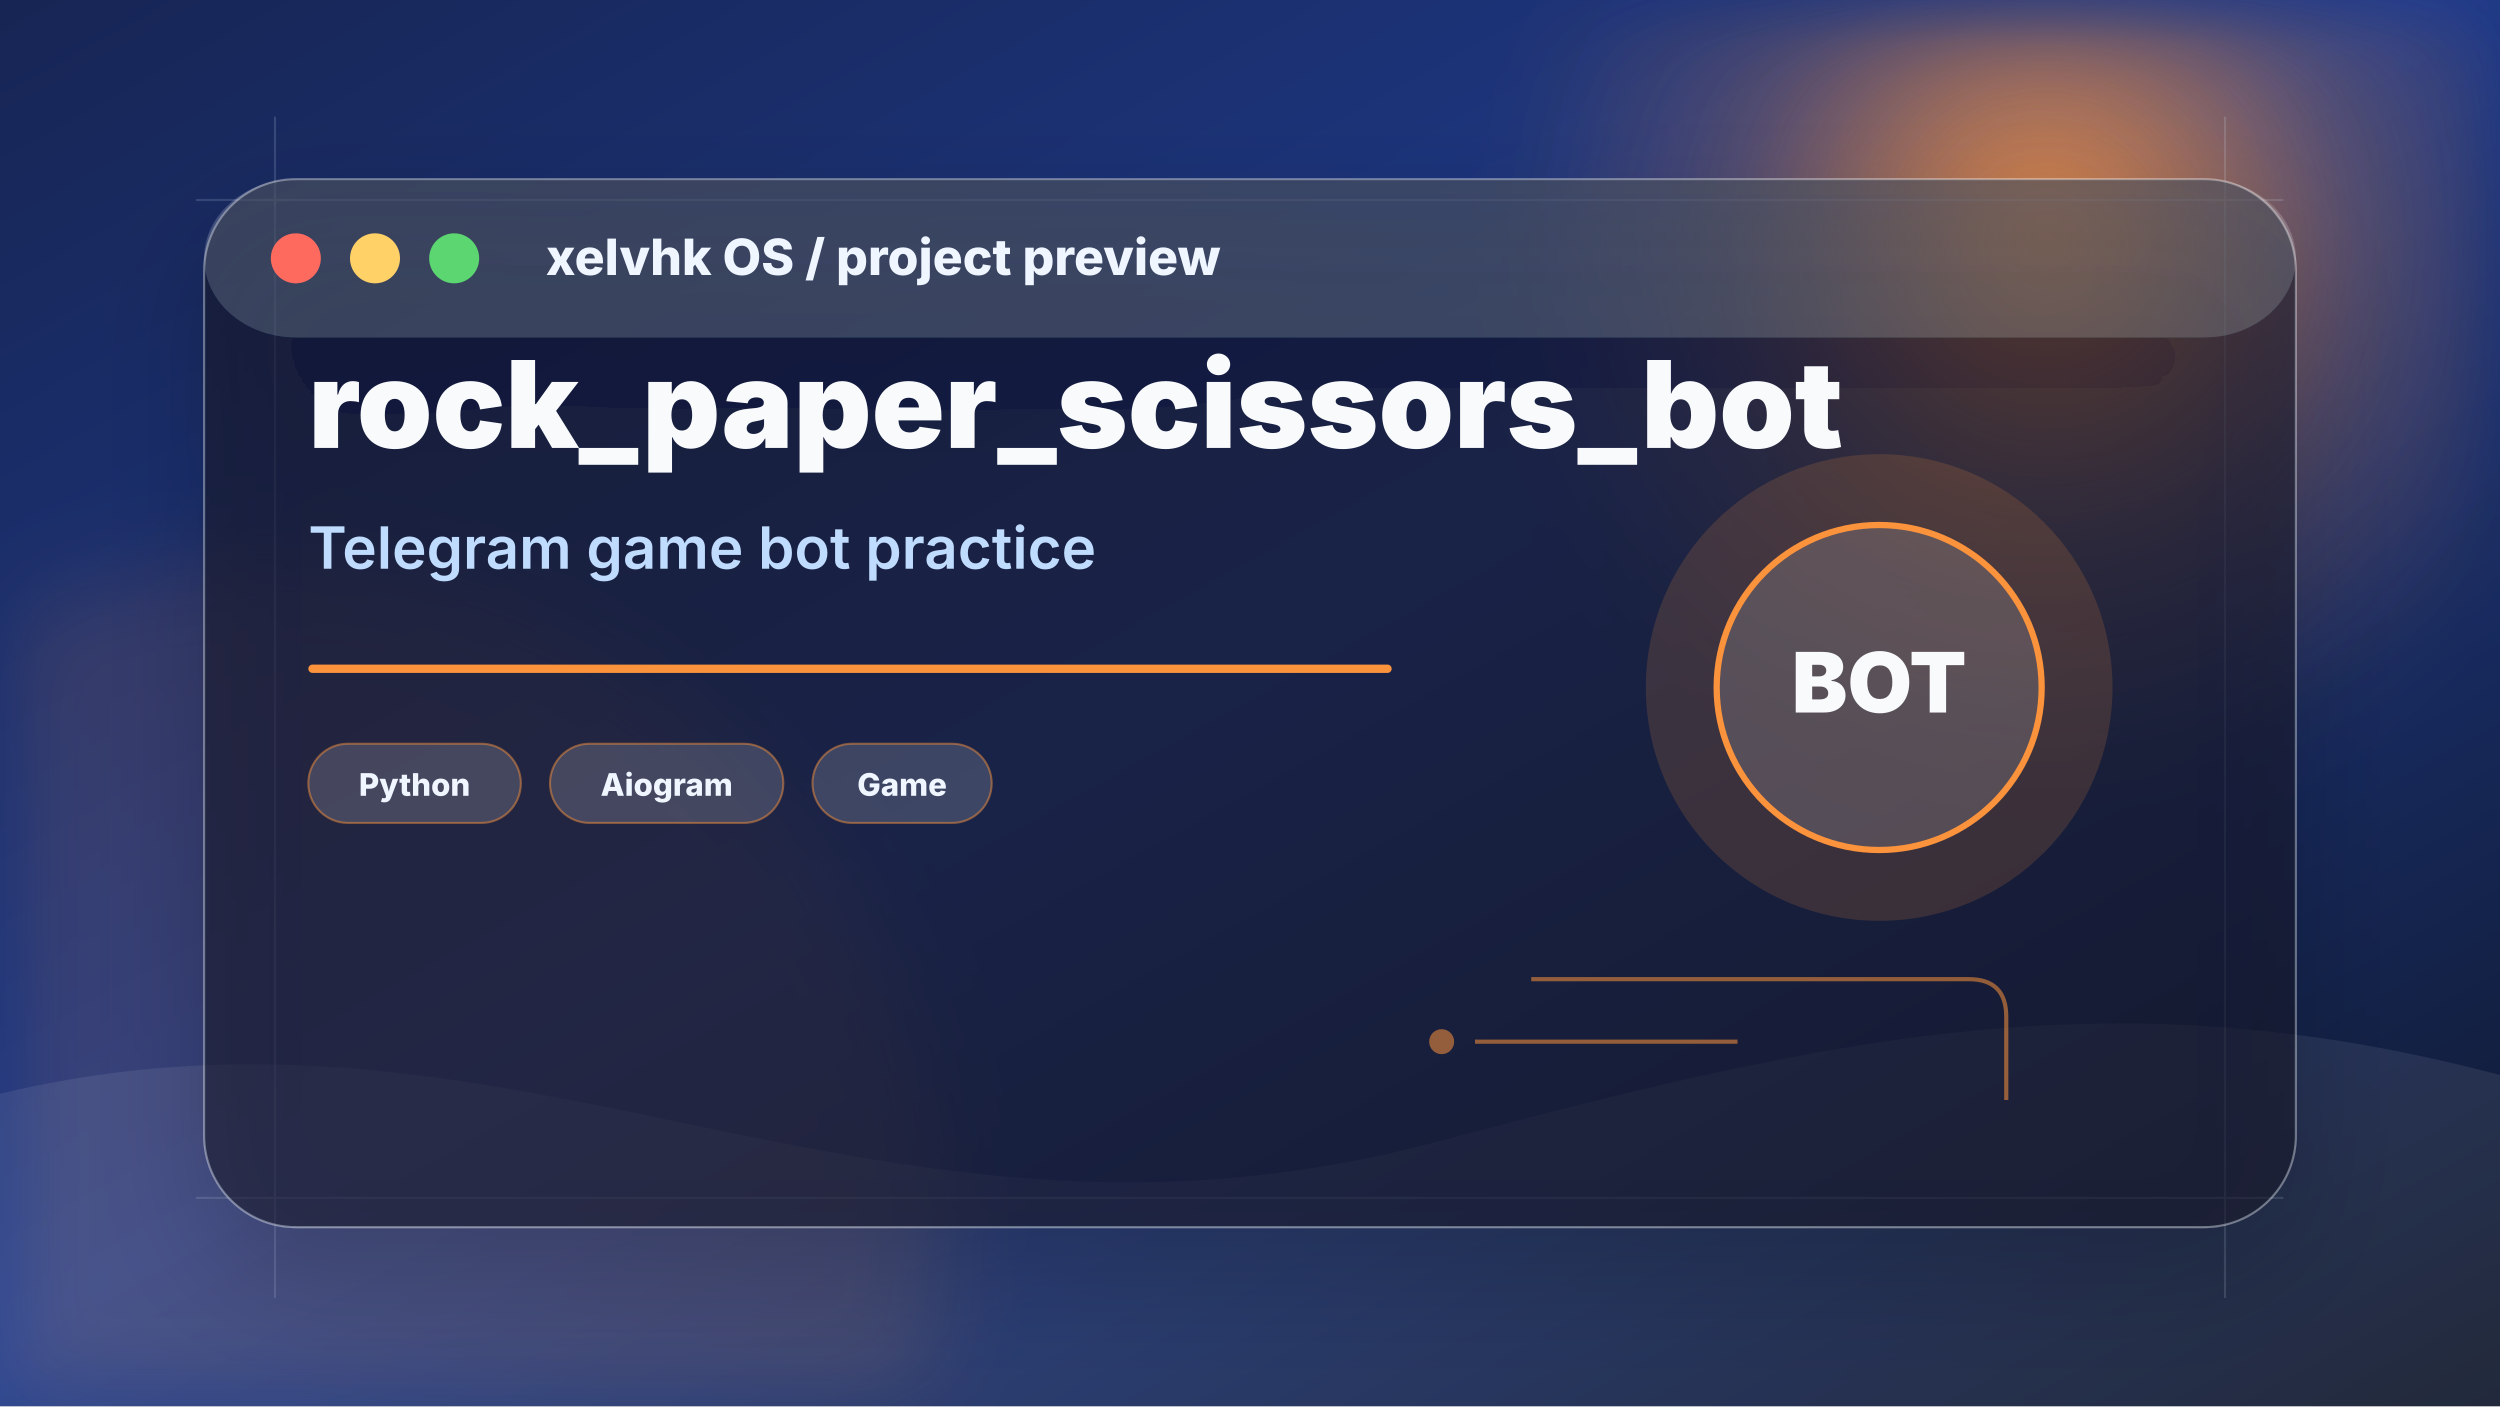
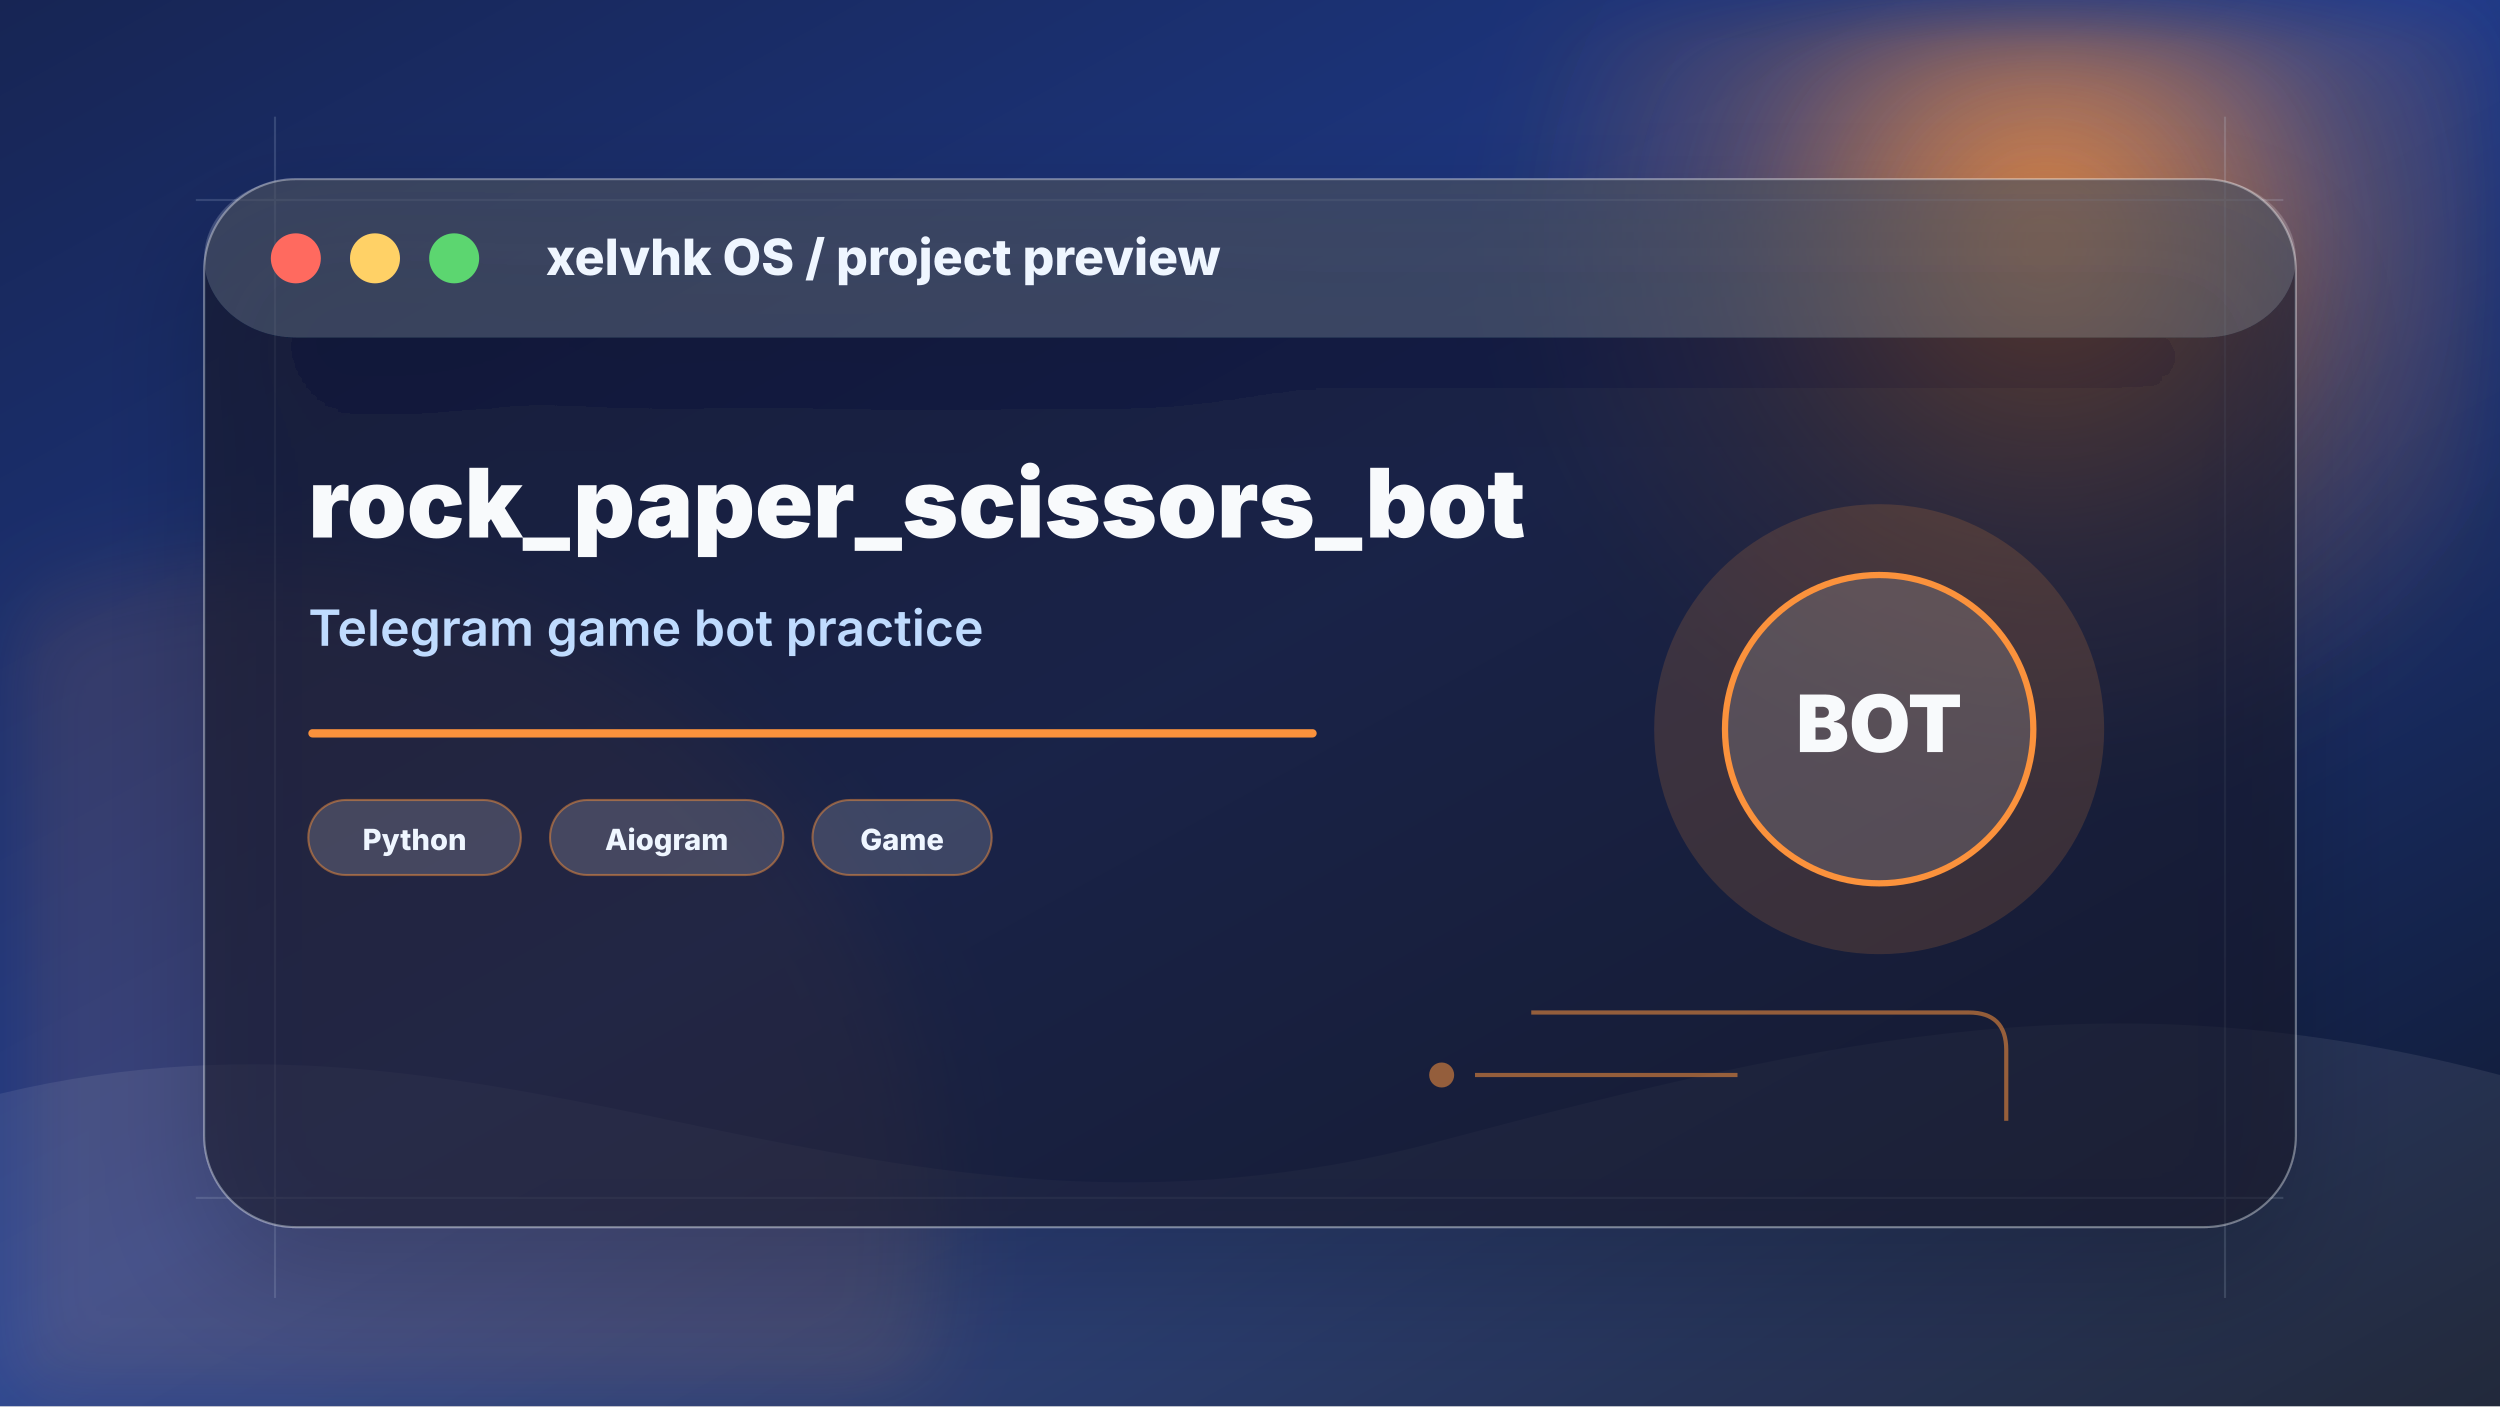
<svg xmlns="http://www.w3.org/2000/svg" width="1200" height="675" viewBox="0 0 1200 675" role="img" aria-label="rock_paper_scissors_bot preview">
  <defs>
    <linearGradient id="bg" x1="0" y1="0" x2="1" y2="1">
      <stop offset="0" stop-color="#172554" />
      <stop offset="0.48" stop-color="#1e3a8a" />
      <stop offset="1" stop-color="#0f172a" />
    </linearGradient>
    <radialGradient id="orb" cx="50%" cy="50%" r="50%">
      <stop offset="0" stop-color="#fb923c" stop-opacity="0.95" />
      <stop offset="0.58" stop-color="#fb923c" stop-opacity="0.22" />
      <stop offset="1" stop-color="#fb923c" stop-opacity="0" />
    </radialGradient>
    <filter id="blur">
      <feGaussianBlur stdDeviation="22" />
    </filter>
    <filter id="shadow" x="-20%" y="-20%" width="140%" height="140%">
      <feDropShadow dx="0" dy="24" stdDeviation="28" flood-color="#020617" flood-opacity="0.34" />
    </filter>
  </defs>
  <rect width="1200" height="675" fill="url(#bg)" />
  <circle cx="982" cy="118" r="260" fill="url(#orb)" filter="url(#blur)" />
  <circle cx="130" cy="590" r="320" fill="#fb923c" opacity="0.12" filter="url(#blur)" />
  <path d="M0 525 C250 465 420 620 690 548 C885 496 1018 468 1200 516 L1200 675 L0 675 Z" fill="#ffffff" opacity="0.08" />
  <g opacity="0.16" stroke="#dbeafe" stroke-width="1">
    <path d="M94 96 H1096" />
    <path d="M94 575 H1096" />
    <path d="M132 56 V623" />
    <path d="M1068 56 V623" />
  </g>
  <g filter="url(#shadow)">
    <rect x="98" y="86" width="1004" height="503" rx="44" fill="rgba(15,23,42,0.58)" stroke="rgba(255,255,255,0.36)" />
    <rect x="98" y="86" width="1004" height="76" rx="44" fill="rgba(255,255,255,0.16)" />
    <circle cx="142" cy="124" r="12" fill="#ff6b5f" />
    <circle cx="180" cy="124" r="12" fill="#ffd166" />
    <circle cx="218" cy="124" r="12" fill="#5bd66f" />
    <text x="262" y="132" font-family="Manrope, Inter, Arial, sans-serif" font-size="24" font-weight="800" fill="#eff6ff">xelvhk OS / project preview</text>
  </g>
-   <g transform="translate(790 218)">
-     <circle cx="112" cy="112" r="112" fill="#fb923c" opacity="0.16" />
-     <circle cx="112" cy="112" r="78" fill="rgba(255,255,255,0.14)" stroke="#fb923c" stroke-width="3" />
-     <text x="112" y="124" text-anchor="middle" font-family="Manrope, Inter, Arial, sans-serif" font-size="40" font-weight="900" fill="#f8fafc">BOT</text>
+   <g transform="translate(790 238)">
+     <circle cx="112" cy="112" r="108" fill="#fb923c" opacity="0.16" />
+     <circle cx="112" cy="112" r="74" fill="rgba(255,255,255,0.14)" stroke="#fb923c" stroke-width="3" />
+     <text x="112" y="123" text-anchor="middle" font-family="Manrope, Inter, Arial, sans-serif" font-size="38" font-weight="900" fill="#f8fafc">BOT</text>
  </g>
-   <g transform="translate(148 215)">
-     <text x="0" y="0" font-family="Manrope, Inter, Arial, sans-serif" font-size="58" font-weight="900" fill="#f8fafc">rock_paper_scissors_bot</text>
-     <text x="0" y="58" font-family="Manrope, Inter, Arial, sans-serif" font-size="28" font-weight="600" fill="#bfdbfe">Telegram game bot practice</text>
-     <rect x="0" y="104" width="520" height="4" rx="2" fill="#fb923c" />
-     <g transform="translate(0 142)">
+   <g transform="translate(148 258)">
+     <text x="0" y="0" font-family="Manrope, Inter, Arial, sans-serif" font-size="46" font-weight="900" fill="#f8fafc">rock_paper_scissors_bot</text>
+     <text x="0" y="52" font-family="Manrope, Inter, Arial, sans-serif" font-size="24" font-weight="600" fill="#bfdbfe">Telegram game bot practice</text>
+     <rect x="0" y="92" width="484" height="4" rx="2" fill="#fb923c" />
+     <g transform="translate(0 126)">
      <g transform="translate(0 0)">
-         <rect width="102" height="38" rx="19" fill="rgba(255,255,255,0.16)" stroke="#fb923c" stroke-opacity="0.48" />
-         <text x="51" y="25" text-anchor="middle" font-family="Manrope, Inter, Arial, sans-serif" font-size="15" font-weight="800" fill="#eff6ff">Python</text>
+         <rect width="102" height="36" rx="18" fill="rgba(255,255,255,0.16)" stroke="#fb923c" stroke-opacity="0.48" />
+         <text x="51" y="24" text-anchor="middle" font-family="Manrope, Inter, Arial, sans-serif" font-size="14" font-weight="800" fill="#eff6ff">Python</text>
      </g>
      <g transform="translate(116 0)">
-         <rect width="112" height="38" rx="19" fill="rgba(255,255,255,0.16)" stroke="#fb923c" stroke-opacity="0.48" />
-         <text x="56" y="25" text-anchor="middle" font-family="Manrope, Inter, Arial, sans-serif" font-size="15" font-weight="800" fill="#eff6ff">Aiogram</text>
+         <rect width="112" height="36" rx="18" fill="rgba(255,255,255,0.16)" stroke="#fb923c" stroke-opacity="0.48" />
+         <text x="56" y="24" text-anchor="middle" font-family="Manrope, Inter, Arial, sans-serif" font-size="14" font-weight="800" fill="#eff6ff">Aiogram</text>
      </g>
      <g transform="translate(242 0)">
-         <rect width="86" height="38" rx="19" fill="rgba(255,255,255,0.16)" stroke="#fb923c" stroke-opacity="0.48" />
-         <text x="43" y="25" text-anchor="middle" font-family="Manrope, Inter, Arial, sans-serif" font-size="15" font-weight="800" fill="#eff6ff">Game</text>
+         <rect width="86" height="36" rx="18" fill="rgba(255,255,255,0.16)" stroke="#fb923c" stroke-opacity="0.48" />
+         <text x="43" y="24" text-anchor="middle" font-family="Manrope, Inter, Arial, sans-serif" font-size="14" font-weight="800" fill="#eff6ff">Game</text>
      </g>
    </g>
  </g>
  <g opacity="0.55" fill="none" stroke="#fb923c" stroke-width="2">
-     <path d="M735 470 h210 q18 0 18 18 v40" />
-     <path d="M708 500 h126" />
-     <circle cx="692" cy="500" r="5" fill="#fb923c" />
+     <path d="M735 486 h210 q18 0 18 18 v34" />
+     <path d="M708 516 h126" />
+     <circle cx="692" cy="516" r="5" fill="#fb923c" />
  </g>
</svg>
